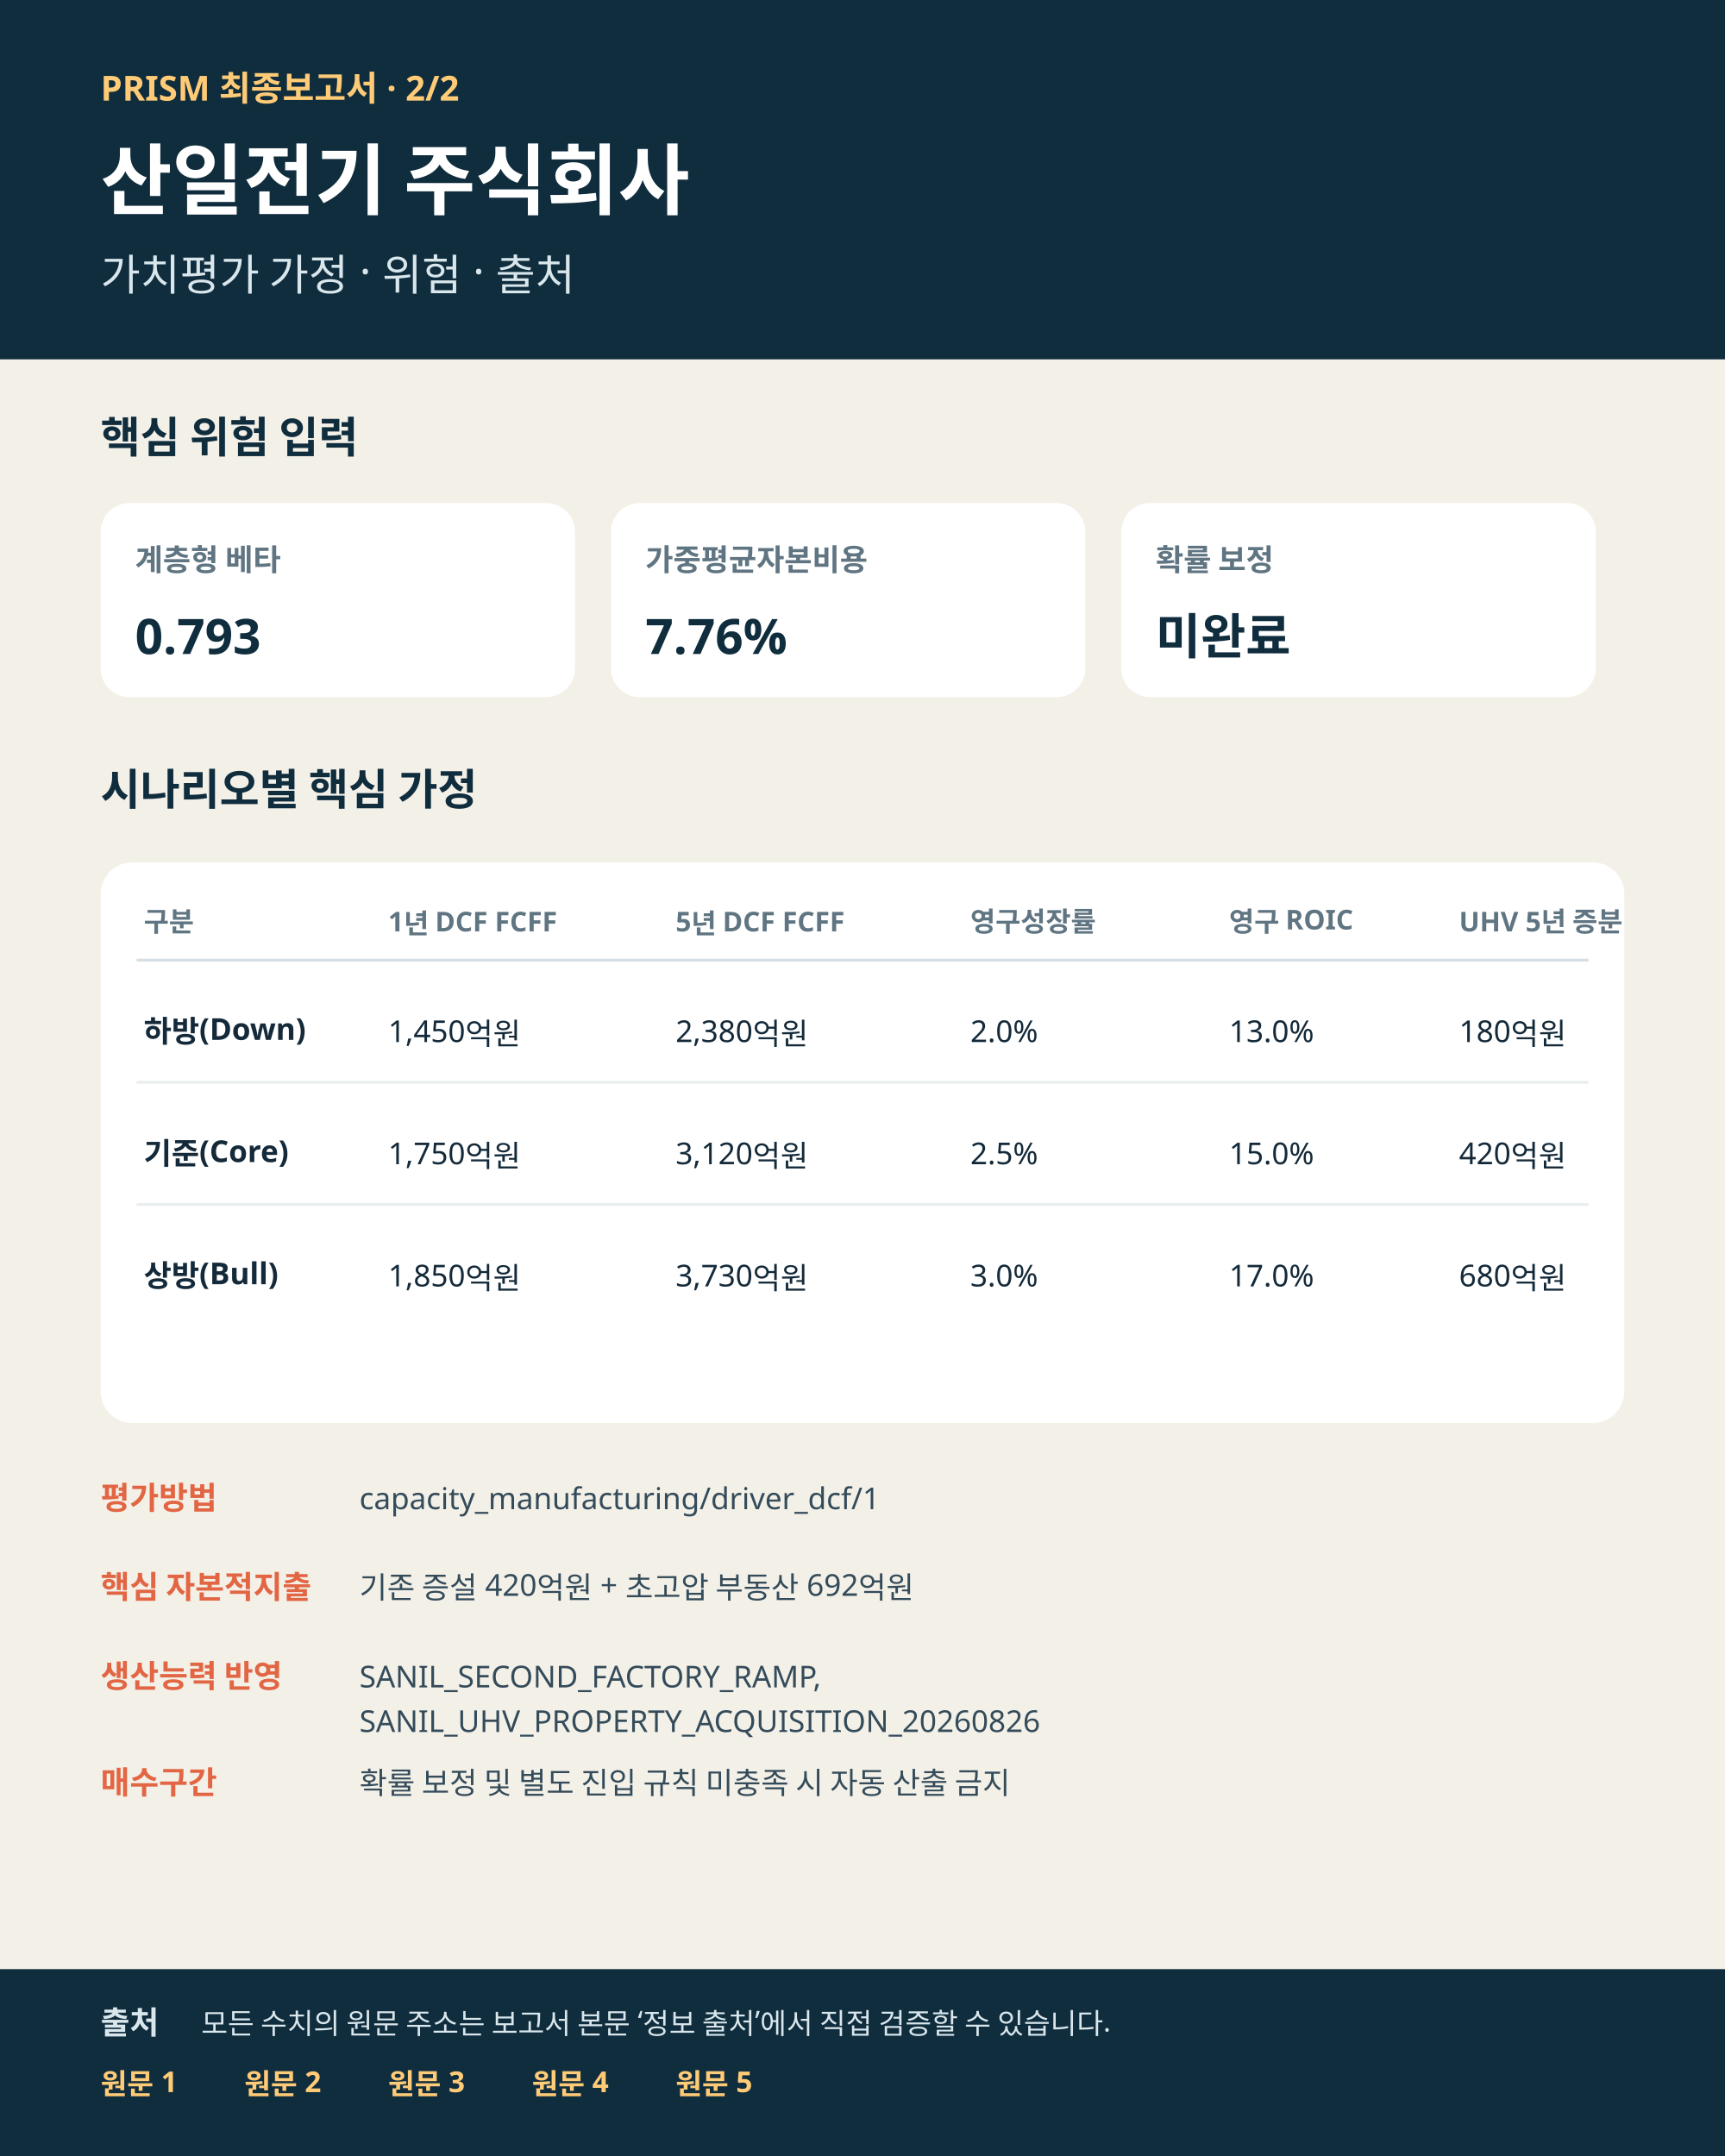
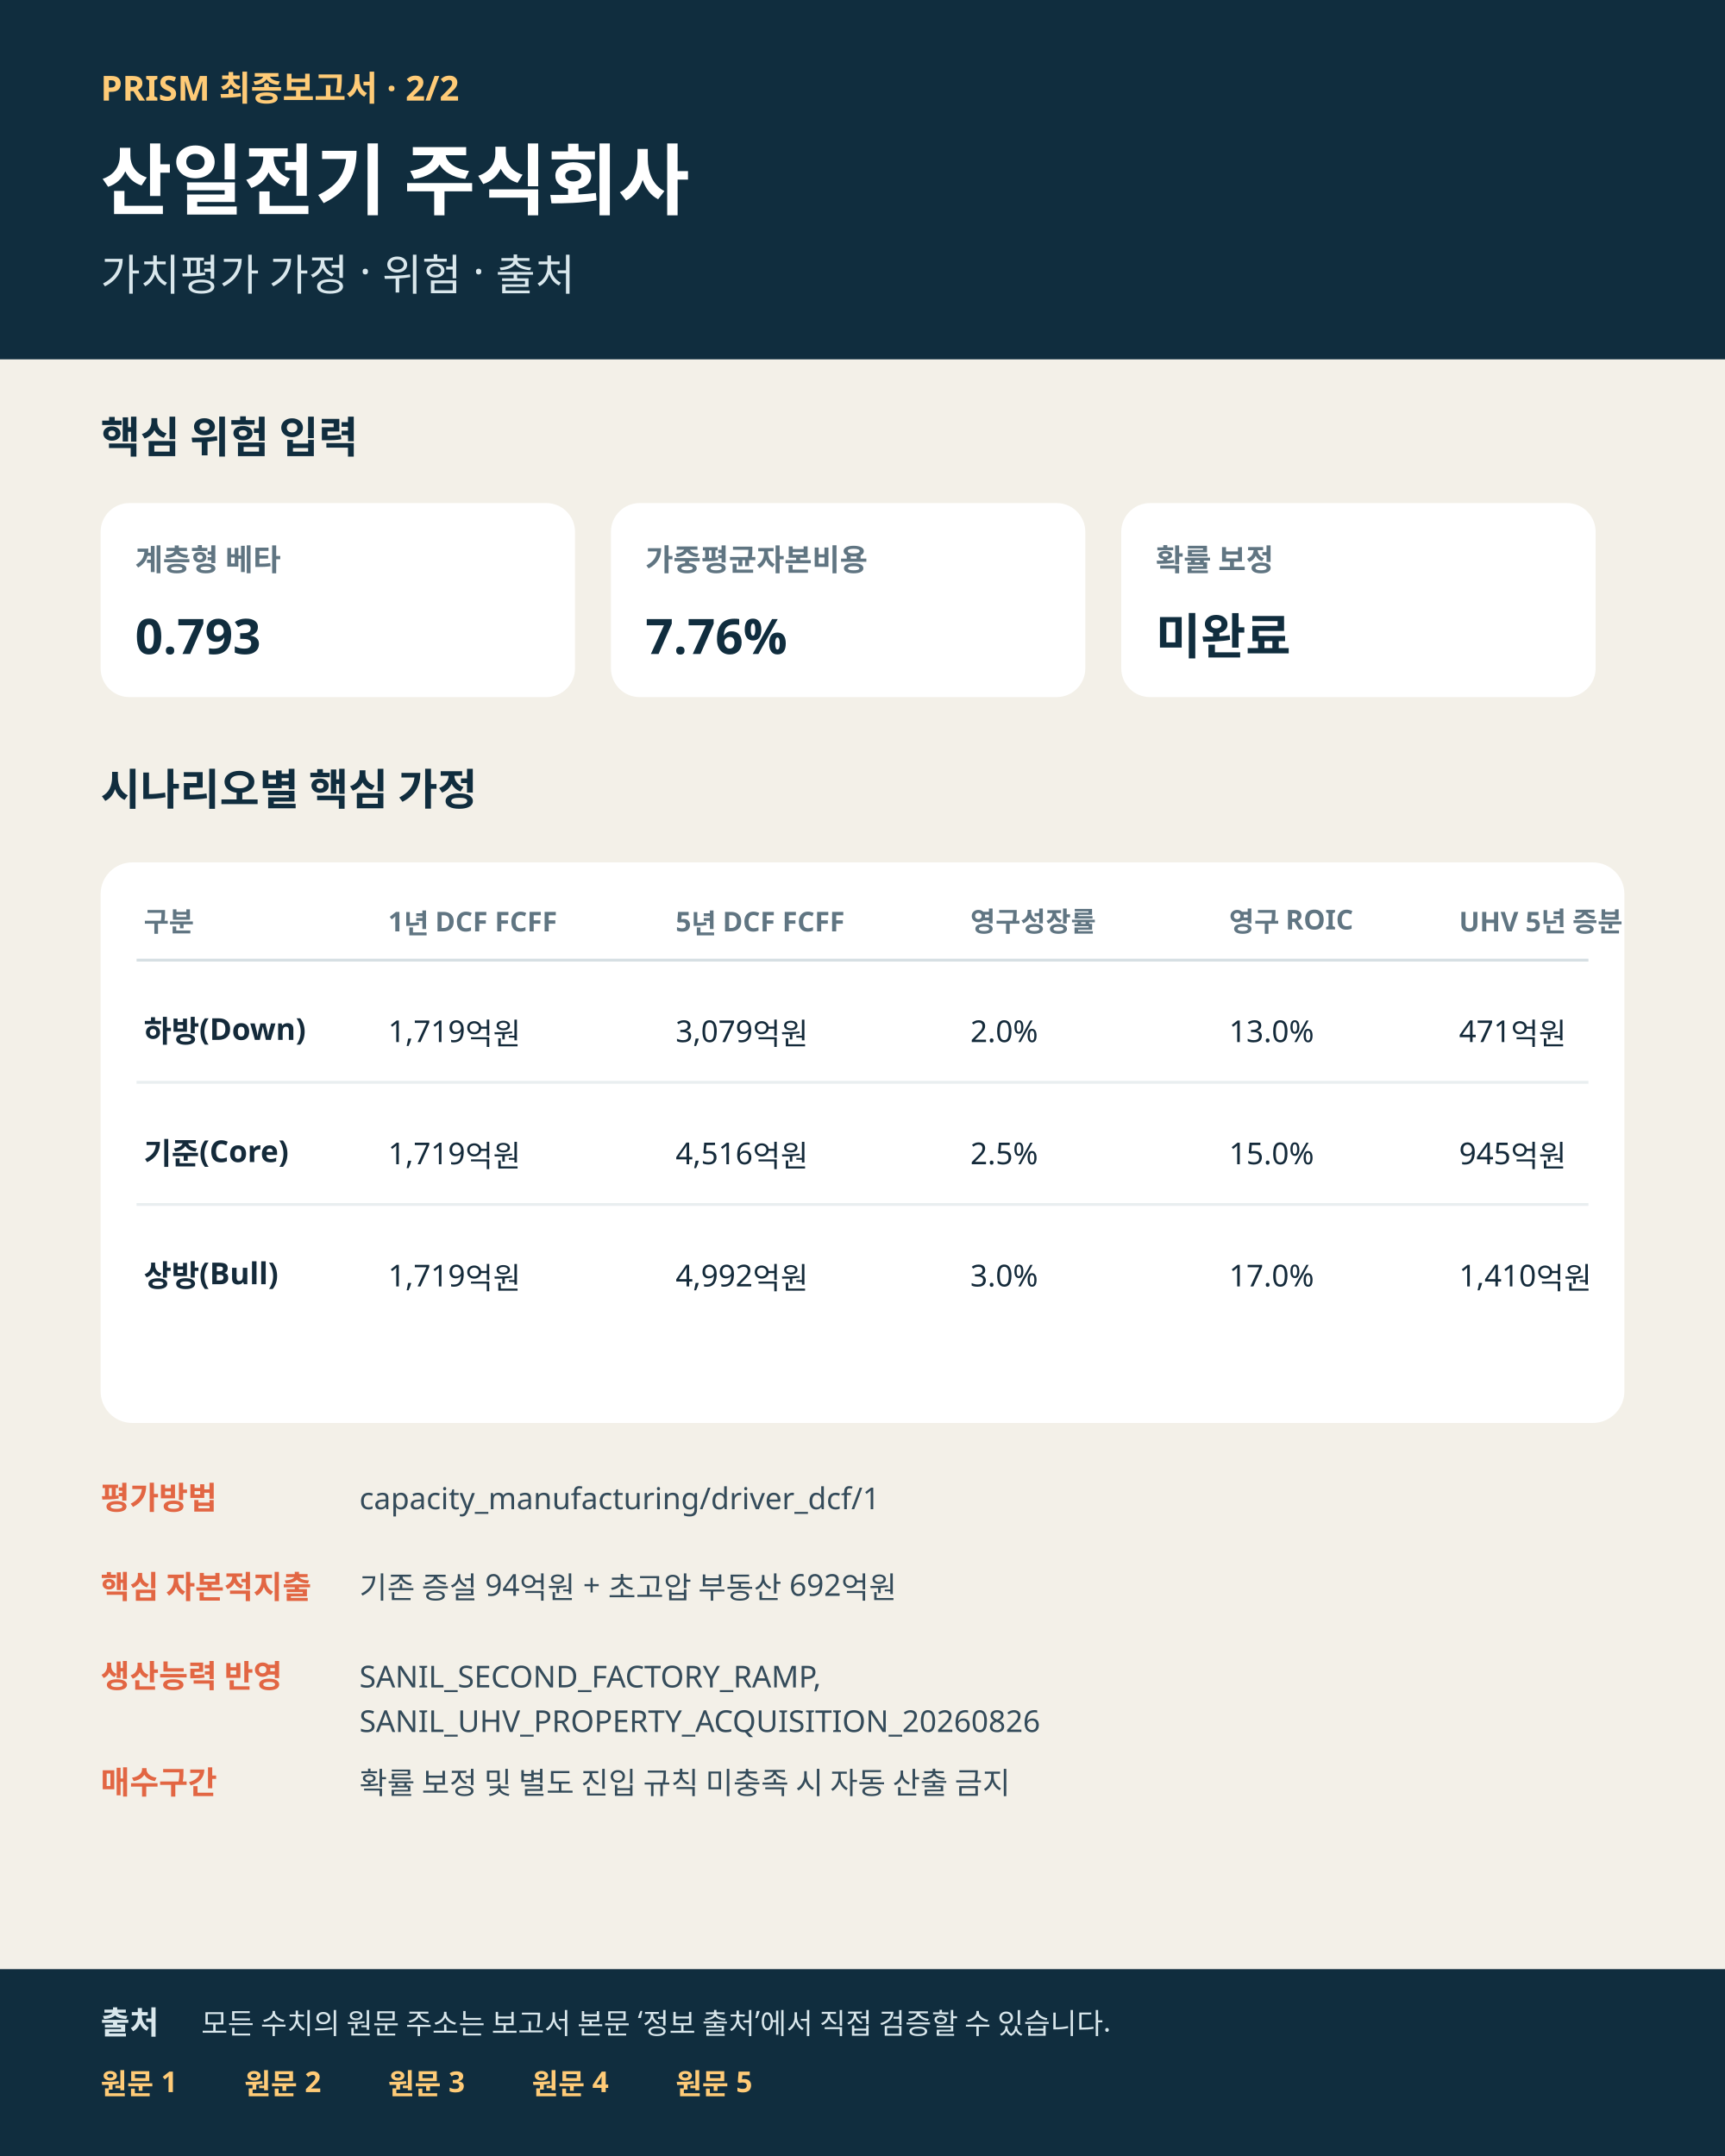
<svg xmlns="http://www.w3.org/2000/svg" width="1200" height="1500" viewBox="0 0 1200 1500" role="img" aria-labelledby="title desc">
  <style>
text { font-family: Pretendard, "Noto Sans KR", "Apple SD Gothic Neo", "Malgun Gothic", sans-serif; }
</style>
  <rect x="0" y="0" width="1200" height="1500" rx="0" fill="#F3F0E8" />
  <rect x="0" y="0" width="1200" height="250" rx="0" fill="#102D3E" />
  <text x="70" y="70" font-size="24" font-weight="700" fill="#FFCB77" text-anchor="start">PRISM 최종보고서 · 2/2</text>
  <text x="70" y="145" font-size="54" font-weight="800" fill="#FFFFFF" text-anchor="start">산일전기 주식회사</text>
  <text x="70" y="202" font-size="30" font-weight="500" fill="#D9E7EC" text-anchor="start">가치평가 가정 · 위험 · 출처</text>
  <text x="70" y="315" font-size="30" font-weight="800" fill="#102D3E" text-anchor="start">핵심 위험 입력</text>
  <rect x="70" y="350" width="330" height="135" rx="20" fill="#FFFFFF" />
  <text x="94" y="397" font-size="21" font-weight="700" fill="#607582" text-anchor="start">계층형 베타</text>
  <text x="94" y="455" font-size="34" font-weight="800" fill="#102D3E" text-anchor="start">0.793</text>
  <rect x="425" y="350" width="330" height="135" rx="20" fill="#FFFFFF" />
  <text x="449" y="397" font-size="21" font-weight="700" fill="#607582" text-anchor="start">가중평균자본비용</text>
  <text x="449" y="455" font-size="34" font-weight="800" fill="#102D3E" text-anchor="start">7.76%</text>
  <rect x="780" y="350" width="330" height="135" rx="20" fill="#FFFFFF" />
  <text x="804" y="397" font-size="21" font-weight="700" fill="#607582" text-anchor="start">확률 보정</text>
  <text x="804" y="455" font-size="34" font-weight="800" fill="#102D3E" text-anchor="start">미완료</text>
  <text x="70" y="560" font-size="30" font-weight="800" fill="#102D3E" text-anchor="start">시나리오별 핵심 가정</text>
  <rect x="70" y="600" width="1060" height="390" rx="22" fill="#FFFFFF" />
  <text x="100" y="648" font-size="19" font-weight="800" fill="#607582" text-anchor="start">구분</text>
  <text x="270" y="648" font-size="19" font-weight="800" fill="#607582" text-anchor="start">1년 DCF FCFF</text>
  <text x="470" y="648" font-size="19" font-weight="800" fill="#607582" text-anchor="start">5년 DCF FCFF</text>
  <text x="675" y="648" font-size="19" font-weight="800" fill="#607582" text-anchor="start">영구성장률</text>
  <text x="855" y="648" font-size="19" font-weight="800" fill="#607582" text-anchor="start">영구 ROIC</text>
  <text x="1015" y="648" font-size="19" font-weight="800" fill="#607582" text-anchor="start">UHV 5년 증분</text>
  <line x1="95" y1="668" x2="1105" y2="668" stroke="#D6DFE3" stroke-width="2" />
  <text x="100" y="725" font-size="21" font-weight="700" fill="#142A3A" text-anchor="start">하방(Down)</text>
-   <text x="270" y="725" font-size="21" font-weight="500" fill="#142A3A" text-anchor="start">1,450억원</text>
-   <text x="470" y="725" font-size="21" font-weight="500" fill="#142A3A" text-anchor="start">2,380억원</text>
+   <text x="270" y="725" font-size="21" font-weight="500" fill="#142A3A" text-anchor="start">1,719억원</text>
+   <text x="470" y="725" font-size="21" font-weight="500" fill="#142A3A" text-anchor="start">3,079억원</text>
  <text x="675" y="725" font-size="21" font-weight="500" fill="#142A3A" text-anchor="start">2.0%</text>
  <text x="855" y="725" font-size="21" font-weight="500" fill="#142A3A" text-anchor="start">13.0%</text>
-   <text x="1015" y="725" font-size="21" font-weight="500" fill="#142A3A" text-anchor="start">180억원</text>
+   <text x="1015" y="725" font-size="21" font-weight="500" fill="#142A3A" text-anchor="start">471억원</text>
  <line x1="95" y1="753" x2="1105" y2="753" stroke="#E9EEF0" stroke-width="2" />
  <text x="100" y="810" font-size="21" font-weight="700" fill="#142A3A" text-anchor="start">기준(Core)</text>
-   <text x="270" y="810" font-size="21" font-weight="500" fill="#142A3A" text-anchor="start">1,750억원</text>
-   <text x="470" y="810" font-size="21" font-weight="500" fill="#142A3A" text-anchor="start">3,120억원</text>
+   <text x="270" y="810" font-size="21" font-weight="500" fill="#142A3A" text-anchor="start">1,719억원</text>
+   <text x="470" y="810" font-size="21" font-weight="500" fill="#142A3A" text-anchor="start">4,516억원</text>
  <text x="675" y="810" font-size="21" font-weight="500" fill="#142A3A" text-anchor="start">2.5%</text>
  <text x="855" y="810" font-size="21" font-weight="500" fill="#142A3A" text-anchor="start">15.0%</text>
-   <text x="1015" y="810" font-size="21" font-weight="500" fill="#142A3A" text-anchor="start">420억원</text>
+   <text x="1015" y="810" font-size="21" font-weight="500" fill="#142A3A" text-anchor="start">945억원</text>
  <line x1="95" y1="838" x2="1105" y2="838" stroke="#E9EEF0" stroke-width="2" />
  <text x="100" y="895" font-size="21" font-weight="700" fill="#142A3A" text-anchor="start">상방(Bull)</text>
-   <text x="270" y="895" font-size="21" font-weight="500" fill="#142A3A" text-anchor="start">1,850억원</text>
-   <text x="470" y="895" font-size="21" font-weight="500" fill="#142A3A" text-anchor="start">3,730억원</text>
+   <text x="270" y="895" font-size="21" font-weight="500" fill="#142A3A" text-anchor="start">1,719억원</text>
+   <text x="470" y="895" font-size="21" font-weight="500" fill="#142A3A" text-anchor="start">4,992억원</text>
  <text x="675" y="895" font-size="21" font-weight="500" fill="#142A3A" text-anchor="start">3.0%</text>
  <text x="855" y="895" font-size="21" font-weight="500" fill="#142A3A" text-anchor="start">17.0%</text>
-   <text x="1015" y="895" font-size="21" font-weight="500" fill="#142A3A" text-anchor="start">680억원</text>
+   <text x="1015" y="895" font-size="21" font-weight="500" fill="#142A3A" text-anchor="start">1,410억원</text>
  <text x="70" y="1050" font-size="22" font-weight="800" fill="#E26643" text-anchor="start">평가방법</text>
  <text x="250" y="1050" font-size="21" font-weight="400" fill="#344B5A" text-anchor="start">capacity_manufacturing/driver_dcf/1</text>
  <text x="70" y="1112" font-size="22" font-weight="800" fill="#E26643" text-anchor="start">핵심 자본적지출</text>
-   <text x="250" y="1112" font-size="21" font-weight="400" fill="#344B5A" text-anchor="start">기존 증설 420억원 + 초고압 부동산 692억원</text>
+   <text x="250" y="1112" font-size="21" font-weight="400" fill="#344B5A" text-anchor="start">기존 증설 94억원 + 초고압 부동산 692억원</text>
  <text x="70" y="1174" font-size="22" font-weight="800" fill="#E26643" text-anchor="start">생산능력 반영</text>
  <text x="250" y="1174" font-size="21" font-weight="400" fill="#344B5A" text-anchor="start">SANIL_SECOND_FACTORY_RAMP,</text>
  <text x="250" y="1205" font-size="21" font-weight="400" fill="#344B5A" text-anchor="start">SANIL_UHV_PROPERTY_ACQUISITION_20260826</text>
  <text x="70" y="1248" font-size="22" font-weight="800" fill="#E26643" text-anchor="start">매수구간</text>
  <text x="250" y="1248" font-size="21" font-weight="400" fill="#344B5A" text-anchor="start">확률 보정 및 별도 진입 규칙 미충족 시 자동 산출 금지</text>
  <rect x="0" y="1370" width="1200" height="130" rx="0" fill="#102D3E" />
  <text x="70" y="1415" font-size="22" font-weight="700" fill="#D9E7EC" text-anchor="start">출처</text>
  <text x="140" y="1415" font-size="20" font-weight="400" fill="#D9E7EC" text-anchor="start">모든 수치의 원문 주소는 보고서 본문 ‘정보 출처’에서 직접 검증할 수 있습니다.</text>
  <a href="https://alphasquare.co.kr/home/stock-summary?code=062040" target="_blank">
    <text x="70" y="1457" font-size="20" font-weight="700" fill="#FFCB77" text-anchor="start">원문 1</text>
  </a>
  <a href="https://dart.fss.or.kr/dsaf001/main.do?rcpNo=20260826000660" target="_blank">
    <text x="170" y="1457" font-size="20" font-weight="700" fill="#FFCB77" text-anchor="start">원문 2</text>
  </a>
  <a href="https://finance.naver.com/" target="_blank">
    <text x="270" y="1457" font-size="20" font-weight="700" fill="#FFCB77" text-anchor="start">원문 3</text>
  </a>
  <a href="https://github.com/newwonwoo/valuation/blob/main/config/sanil_live_snapshot.yaml" target="_blank">
    <text x="370" y="1457" font-size="20" font-weight="700" fill="#FFCB77" text-anchor="start">원문 4</text>
  </a>
  <a href="https://github.com/newwonwoo/valuation/blob/main/docs/SANIL_RISK_SOURCE_REGISTER.md" target="_blank">
    <text x="470" y="1457" font-size="20" font-weight="700" fill="#FFCB77" text-anchor="start">원문 5</text>
  </a>
</svg>
